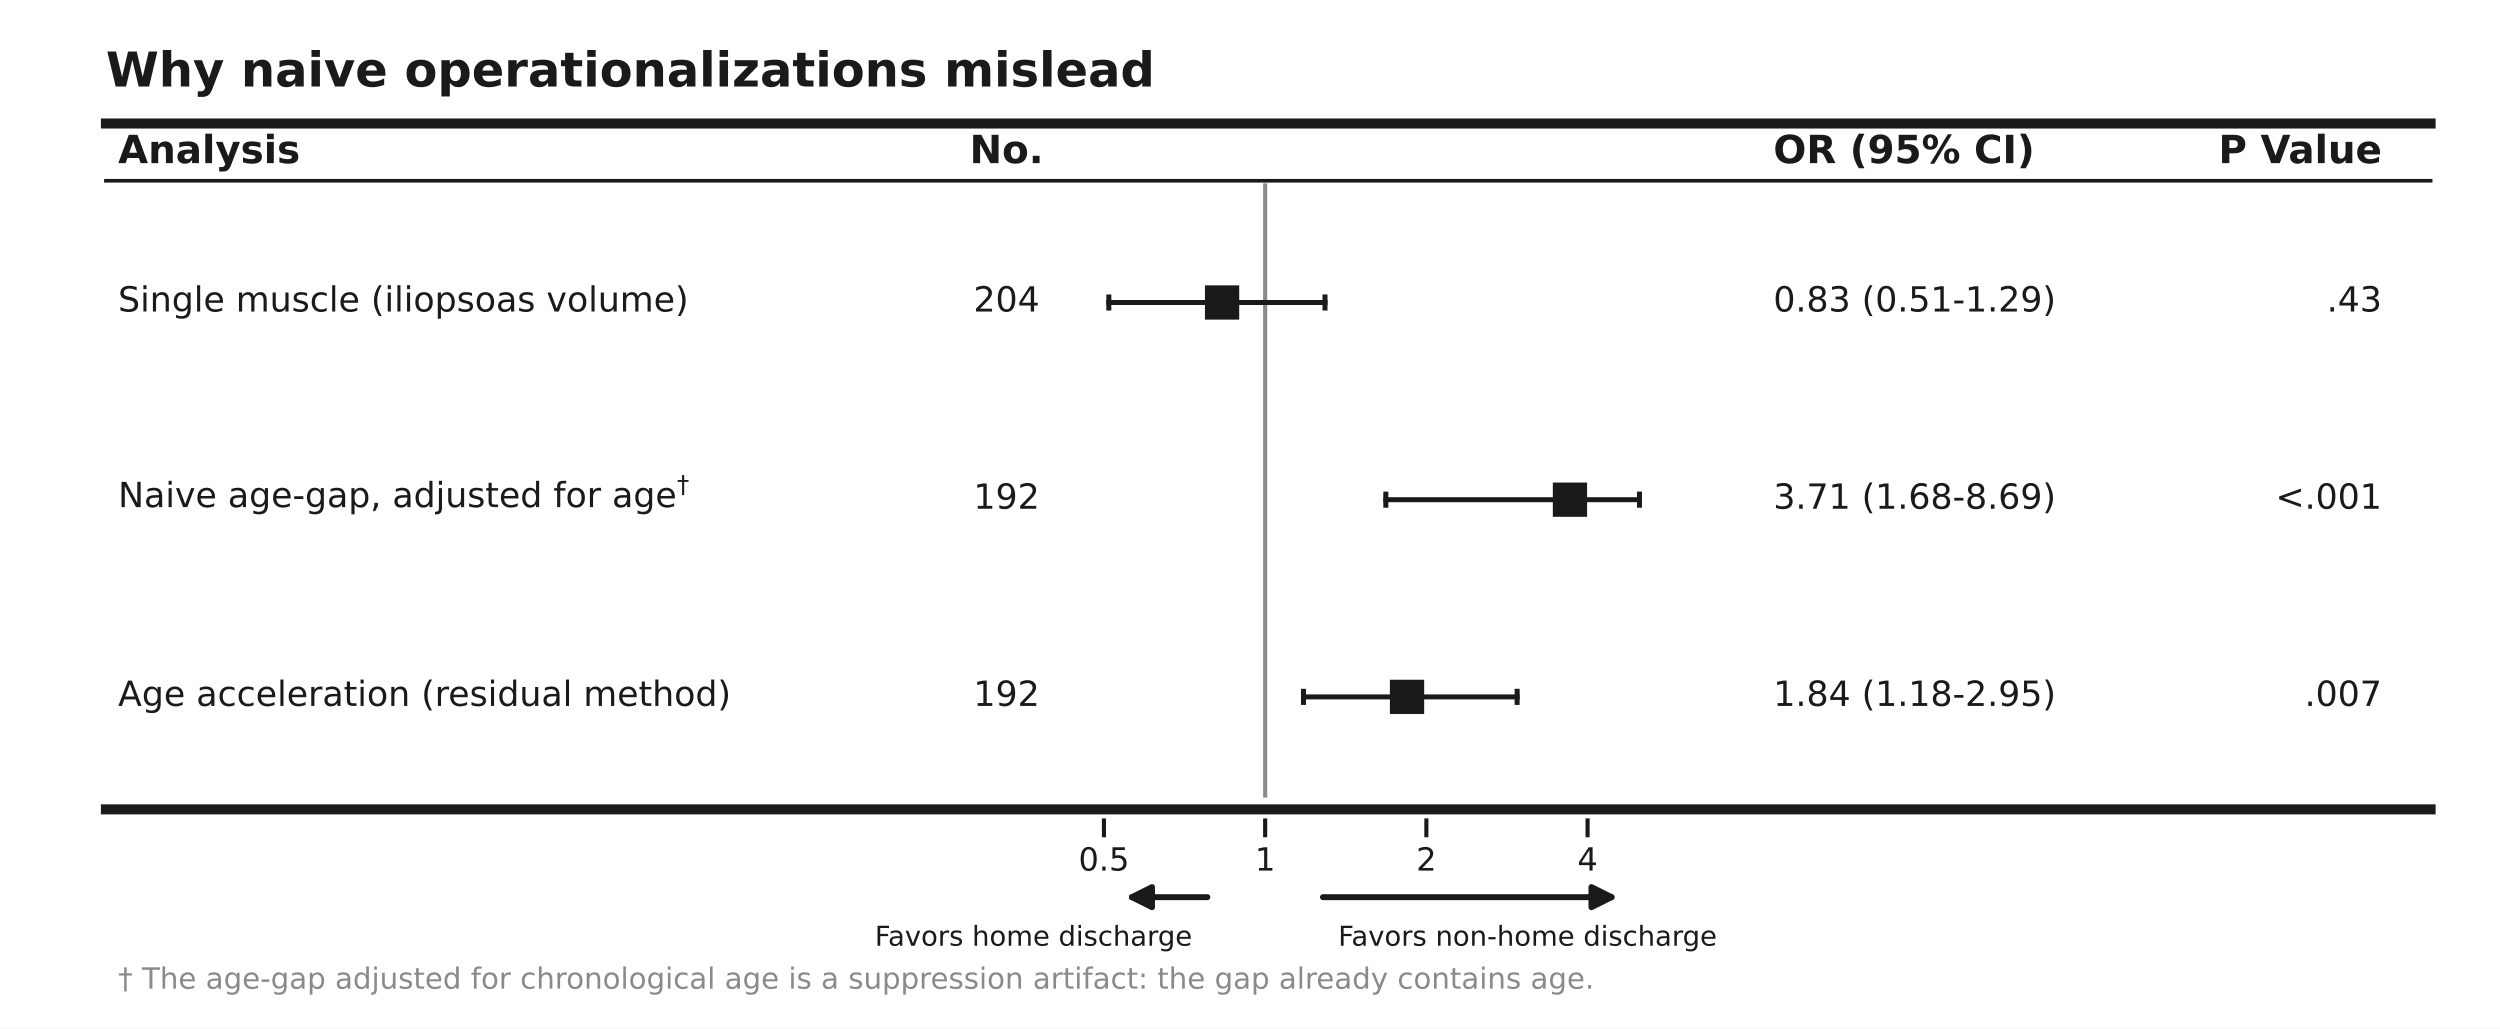
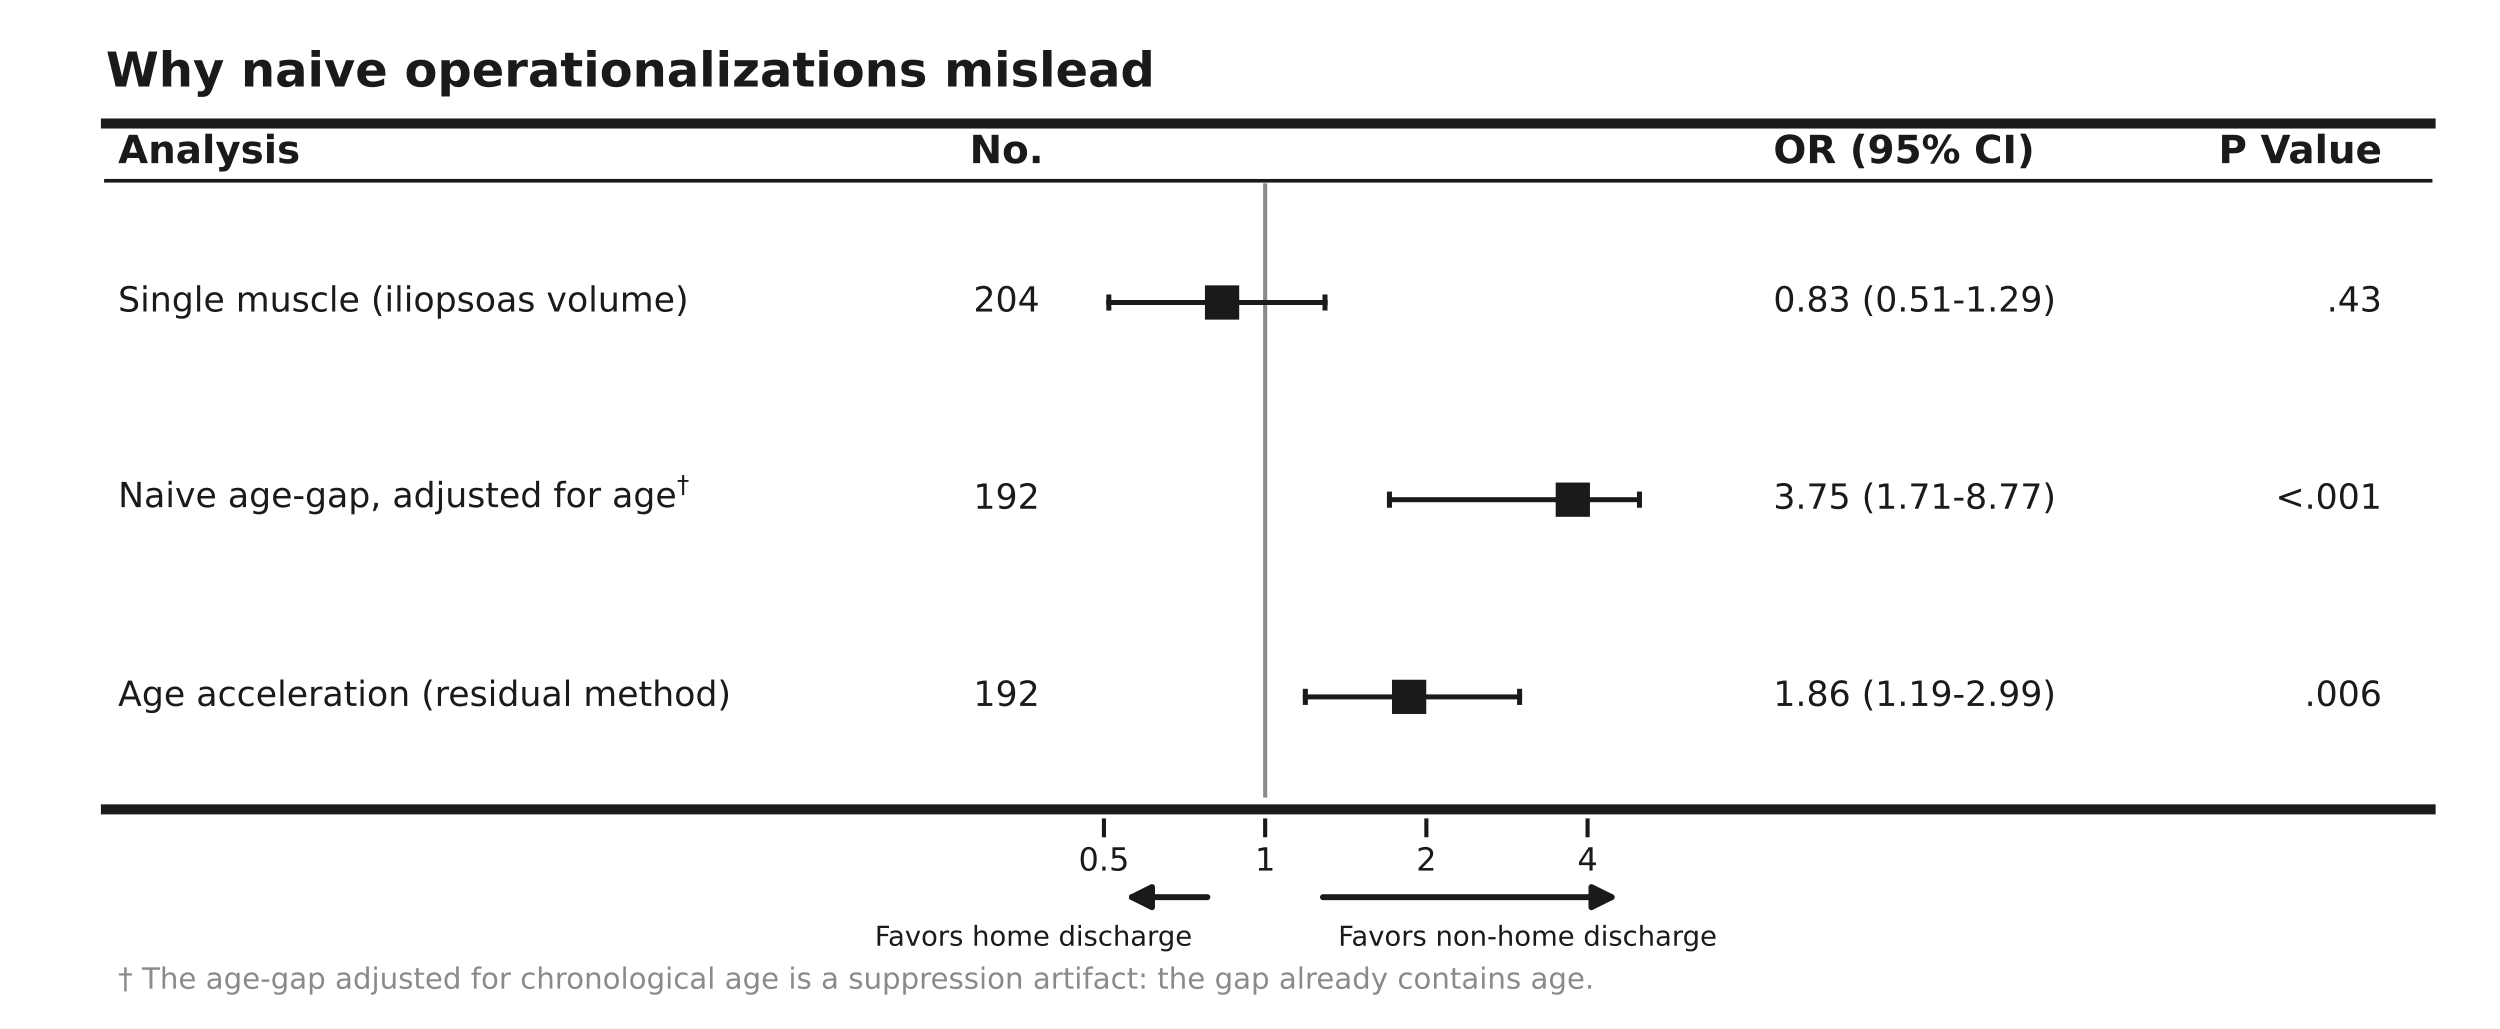
<svg xmlns="http://www.w3.org/2000/svg" xmlns:xlink="http://www.w3.org/1999/xlink" width="547.2pt" height="225.144pt" viewBox="0 0 547.2 225.144" version="1.1">
  <defs>
    <style type="text/css">*{stroke-linejoin: round; stroke-linecap: butt}</style>
  </defs>
  <g id="figure_1">
    <g id="patch_1">
      <path d="M 0 225.144  L 547.2 225.144  L 547.2 0  L 0 0  z " style="fill: #ffffff" />
    </g>
    <g id="axes_1">
      <g id="line2d_1">
-         <path d="M 276.918 174.114  L 276.918 40.583  " clip-path="url(#pe42d600baa)" style="fill: none; stroke: #8a8a8a; stroke-width: 0.9; stroke-linecap: square" />
+         <path d="M 276.918 174.114  L 276.918 40.583  " clip-path="url(#p790a7a2e34)" style="fill: none; stroke: #8a8a8a; stroke-width: 0.9; stroke-linecap: square" />
      </g>
      <g id="patch_2">
-         <path d="M 264.264 196.369  Q 255.282 196.369 247.753 196.369  " clip-path="url(#pe42d600baa)" style="fill: none; stroke: #1a1a1a; stroke-width: 1.3; stroke-linecap: round" />
-         <path d="M 252.153 198.569  L 247.753 196.369  L 252.153 194.169  z " clip-path="url(#pe42d600baa)" style="fill: #1a1a1a; stroke: #1a1a1a; stroke-width: 1.3; stroke-linecap: round" />
+         <path d="M 264.264 196.369  Q 255.282 196.369 247.753 196.369  " clip-path="url(#p790a7a2e34)" style="fill: none; stroke: #1a1a1a; stroke-width: 1.3; stroke-linecap: round" />
+         <path d="M 252.153 198.569  L 247.753 196.369  L 252.153 194.169  z " clip-path="url(#p790a7a2e34)" style="fill: #1a1a1a; stroke: #1a1a1a; stroke-width: 1.3; stroke-linecap: round" />
      </g>
      <g id="patch_3">
-         <path d="M 289.571 196.369  Q 321.879 196.369 352.734 196.369  " clip-path="url(#pe42d600baa)" style="fill: none; stroke: #1a1a1a; stroke-width: 1.3; stroke-linecap: round" />
-         <path d="M 348.334 194.169  L 352.734 196.369  L 348.334 198.569  z " clip-path="url(#pe42d600baa)" style="fill: #1a1a1a; stroke: #1a1a1a; stroke-width: 1.3; stroke-linecap: round" />
+         <path d="M 289.571 196.369  Q 321.879 196.369 352.734 196.369  " clip-path="url(#p790a7a2e34)" style="fill: none; stroke: #1a1a1a; stroke-width: 1.3; stroke-linecap: round" />
+         <path d="M 348.334 194.169  L 352.734 196.369  L 348.334 198.569  z " clip-path="url(#p790a7a2e34)" style="fill: #1a1a1a; stroke: #1a1a1a; stroke-width: 1.3; stroke-linecap: round" />
      </g>
      <g id="line2d_2">
-         <path d="M 23.184 27.027  L 532.008 27.027  " clip-path="url(#pe42d600baa)" style="fill: none; stroke: #1a1a1a; stroke-width: 2.2; stroke-linecap: square" />
+         <path d="M 23.184 27.027  L 532.008 27.027  " clip-path="url(#p790a7a2e34)" style="fill: none; stroke: #1a1a1a; stroke-width: 2.2; stroke-linecap: square" />
      </g>
      <g id="line2d_3">
-         <path d="M 23.184 39.571  L 532.008 39.571  " clip-path="url(#pe42d600baa)" style="fill: none; stroke: #1a1a1a; stroke-width: 0.8; stroke-linecap: square" />
+         <path d="M 23.184 39.571  L 532.008 39.571  " clip-path="url(#p790a7a2e34)" style="fill: none; stroke: #1a1a1a; stroke-width: 0.8; stroke-linecap: square" />
      </g>
      <g id="line2d_4">
-         <path d="M 242.701 66.21  L 290.014 66.21  " clip-path="url(#pe42d600baa)" style="fill: none; stroke: #1a1a1a; stroke-width: 1.1; stroke-linecap: square" />
+         <path d="M 242.701 66.21  L 290.014 66.21  " clip-path="url(#p790a7a2e34)" style="fill: none; stroke: #1a1a1a; stroke-width: 1.1; stroke-linecap: square" />
      </g>
      <g id="line2d_5">
-         <path d="M 242.701 67.424  L 242.701 64.996  " clip-path="url(#pe42d600baa)" style="fill: none; stroke: #1a1a1a; stroke-width: 1.1; stroke-linecap: square" />
+         <path d="M 242.701 67.424  L 242.701 64.996  " clip-path="url(#p790a7a2e34)" style="fill: none; stroke: #1a1a1a; stroke-width: 1.1; stroke-linecap: square" />
      </g>
      <g id="line2d_6">
-         <path d="M 290.014 67.424  L 290.014 64.996  " clip-path="url(#pe42d600baa)" style="fill: none; stroke: #1a1a1a; stroke-width: 1.1; stroke-linecap: square" />
+         <path d="M 290.014 67.424  L 290.014 64.996  " clip-path="url(#p790a7a2e34)" style="fill: none; stroke: #1a1a1a; stroke-width: 1.1; stroke-linecap: square" />
      </g>
      <g id="line2d_7">
-         <path d="M 303.332 109.372  L 358.848 109.372  " clip-path="url(#pe42d600baa)" style="fill: none; stroke: #1a1a1a; stroke-width: 1.1; stroke-linecap: square" />
+         <path d="M 304.125 109.372  L 358.848 109.372  " clip-path="url(#p790a7a2e34)" style="fill: none; stroke: #1a1a1a; stroke-width: 1.1; stroke-linecap: square" />
      </g>
      <g id="line2d_8">
-         <path d="M 303.332 110.586  L 303.332 108.158  " clip-path="url(#pe42d600baa)" style="fill: none; stroke: #1a1a1a; stroke-width: 1.1; stroke-linecap: square" />
+         <path d="M 304.125 110.586  L 304.125 108.158  " clip-path="url(#p790a7a2e34)" style="fill: none; stroke: #1a1a1a; stroke-width: 1.1; stroke-linecap: square" />
      </g>
      <g id="line2d_9">
-         <path d="M 358.848 110.586  L 358.848 108.158  " clip-path="url(#pe42d600baa)" style="fill: none; stroke: #1a1a1a; stroke-width: 1.1; stroke-linecap: square" />
+         <path d="M 358.848 110.586  L 358.848 108.158  " clip-path="url(#p790a7a2e34)" style="fill: none; stroke: #1a1a1a; stroke-width: 1.1; stroke-linecap: square" />
      </g>
      <g id="line2d_10">
-         <path d="M 285.308 152.533  L 332.069 152.533  " clip-path="url(#pe42d600baa)" style="fill: none; stroke: #1a1a1a; stroke-width: 1.1; stroke-linecap: square" />
+         <path d="M 285.714 152.533  L 332.605 152.533  " clip-path="url(#p790a7a2e34)" style="fill: none; stroke: #1a1a1a; stroke-width: 1.1; stroke-linecap: square" />
      </g>
      <g id="line2d_11">
-         <path d="M 285.308 153.747  L 285.308 151.319  " clip-path="url(#pe42d600baa)" style="fill: none; stroke: #1a1a1a; stroke-width: 1.1; stroke-linecap: square" />
+         <path d="M 285.714 153.747  L 285.714 151.319  " clip-path="url(#p790a7a2e34)" style="fill: none; stroke: #1a1a1a; stroke-width: 1.1; stroke-linecap: square" />
      </g>
      <g id="line2d_12">
-         <path d="M 332.069 153.747  L 332.069 151.319  " clip-path="url(#pe42d600baa)" style="fill: none; stroke: #1a1a1a; stroke-width: 1.1; stroke-linecap: square" />
+         <path d="M 332.605 153.747  L 332.605 151.319  " clip-path="url(#p790a7a2e34)" style="fill: none; stroke: #1a1a1a; stroke-width: 1.1; stroke-linecap: square" />
      </g>
      <g id="line2d_13">
-         <path d="M 23.184 177.149  L 532.008 177.149  " clip-path="url(#pe42d600baa)" style="fill: none; stroke: #1a1a1a; stroke-width: 2.2; stroke-linecap: square" />
+         <path d="M 23.184 177.149  L 532.008 177.149  " clip-path="url(#p790a7a2e34)" style="fill: none; stroke: #1a1a1a; stroke-width: 2.2; stroke-linecap: square" />
      </g>
      <g id="line2d_14">
-         <path d="M 241.632 182.814  L 241.632 179.577  " clip-path="url(#pe42d600baa)" style="fill: none; stroke: #1a1a1a; stroke-width: 0.9; stroke-linecap: square" />
+         <path d="M 241.632 182.814  L 241.632 179.577  " clip-path="url(#p790a7a2e34)" style="fill: none; stroke: #1a1a1a; stroke-width: 0.9; stroke-linecap: square" />
      </g>
      <g id="line2d_15">
-         <path d="M 276.918 182.814  L 276.918 179.577  " clip-path="url(#pe42d600baa)" style="fill: none; stroke: #1a1a1a; stroke-width: 0.9; stroke-linecap: square" />
+         <path d="M 276.918 182.814  L 276.918 179.577  " clip-path="url(#p790a7a2e34)" style="fill: none; stroke: #1a1a1a; stroke-width: 0.9; stroke-linecap: square" />
      </g>
      <g id="line2d_16">
-         <path d="M 312.203 182.814  L 312.203 179.577  " clip-path="url(#pe42d600baa)" style="fill: none; stroke: #1a1a1a; stroke-width: 0.9; stroke-linecap: square" />
+         <path d="M 312.203 182.814  L 312.203 179.577  " clip-path="url(#p790a7a2e34)" style="fill: none; stroke: #1a1a1a; stroke-width: 0.9; stroke-linecap: square" />
      </g>
      <g id="line2d_17">
-         <path d="M 347.489 182.814  L 347.489 179.577  " clip-path="url(#pe42d600baa)" style="fill: none; stroke: #1a1a1a; stroke-width: 0.9; stroke-linecap: square" />
+         <path d="M 347.489 182.814  L 347.489 179.577  " clip-path="url(#p790a7a2e34)" style="fill: none; stroke: #1a1a1a; stroke-width: 0.9; stroke-linecap: square" />
      </g>
      <g id="text_1">
        <text style="font-weight: 700; font-size: 10.5px; font-family: 'DejaVu Sans', 'Arial', 'Helvetica', sans-serif; text-anchor: start; fill: #1a1a1a" x="23.184" y="18.935" transform="rotate(-0 23.184 18.93456)">Why naive operationalizations mislead</text>
      </g>
      <g id="text_2">
        <text style="font-weight: 700; font-size: 8.5px; font-family: 'DejaVu Sans', 'Arial', 'Helvetica', sans-serif; text-anchor: start; fill: #1a1a1a" x="25.848" y="35.71" transform="rotate(-0 25.848 35.70994)">Analysis</text>
      </g>
      <g id="text_3">
        <text style="font-weight: 700; font-size: 8.5px; font-family: 'DejaVu Sans', 'Arial', 'Helvetica', sans-serif; text-anchor: middle; fill: #1a1a1a" x="220.32" y="35.71" transform="rotate(-0 220.32 35.70961)">No.</text>
      </g>
      <g id="text_4">
        <text style="font-weight: 700; font-size: 8.5px; font-family: 'DejaVu Sans', 'Arial', 'Helvetica', sans-serif; text-anchor: start; fill: #1a1a1a" x="388.152" y="35.71" transform="rotate(-0 388.152 35.70961)">OR (95% CI)</text>
      </g>
      <g id="text_5">
        <text style="font-weight: 700; font-size: 8.5px; font-family: 'DejaVu Sans', 'Arial', 'Helvetica', sans-serif; text-anchor: end; fill: #1a1a1a" x="521.352" y="35.71" transform="rotate(-0 521.352 35.70994)">P Value</text>
      </g>
      <g id="text_6">
        <text style="font-size: 7.6px; font-family: 'DejaVu Sans', 'Arial', 'Helvetica', sans-serif; text-anchor: start; fill: #1a1a1a" x="25.848" y="68.185" transform="rotate(-0 25.848 68.18452)">Single muscle (iliopsoas volume)</text>
      </g>
      <g id="text_7">
        <text style="font-size: 7.6px; font-family: 'DejaVu Sans', 'Arial', 'Helvetica', sans-serif; text-anchor: middle; fill: #1a1a1a" x="220.32" y="68.184" transform="rotate(-0 220.32 68.18422)">204</text>
      </g>
      <g id="line2d_18">
        <defs>
-           <path id="m0aeb4816bb" d="M -3.25 3.25  L 3.25 3.25  L 3.25 -3.25  L -3.25 -3.25  z " style="stroke: #1a1a1a; stroke-linejoin: miter" />
+           <path id="ma6d0788a99" d="M -3.25 3.25  L 3.25 3.25  L 3.25 -3.25  L -3.25 -3.25  z " style="stroke: #1a1a1a; stroke-linejoin: miter" />
        </defs>
-         <g clip-path="url(#pe42d600baa)">
-           <use xlink:href="#m0aeb4816bb" x="267.488" y="66.21" style="fill: #1a1a1a; stroke: #1a1a1a; stroke-linejoin: miter" />
+         <g clip-path="url(#p790a7a2e34)">
+           <use xlink:href="#ma6d0788a99" x="267.488" y="66.21" style="fill: #1a1a1a; stroke: #1a1a1a; stroke-linejoin: miter" />
        </g>
      </g>
      <g id="text_8">
        <text style="font-size: 7.6px; font-family: 'DejaVu Sans', 'Arial', 'Helvetica', sans-serif; text-anchor: start; fill: #1a1a1a" x="388.152" y="68.184" transform="rotate(-0 388.152 68.18422)">0.83 (0.51-1.29)</text>
      </g>
      <g id="text_9">
        <text style="font-size: 7.6px; font-family: 'DejaVu Sans', 'Arial', 'Helvetica', sans-serif; text-anchor: end; fill: #1a1a1a" x="521.352" y="68.184" transform="rotate(-0 521.352 68.18422)">.43</text>
      </g>
      <g id="text_10">
        <g style="fill: #1a1a1a" transform="translate(25.848 111.9927)">
          <text>
            <tspan x="0" y="-0.989" style="font-size: 7.6px; font-family: 'DejaVu Sans'; fill: #1a1a1a">N</tspan>
            <tspan x="5.68" y="-0.989" style="font-size: 7.6px; font-family: 'DejaVu Sans'; fill: #1a1a1a">a</tspan>
            <tspan x="10.334" y="-0.989" style="font-size: 7.6px; font-family: 'DejaVu Sans'; fill: #1a1a1a">i</tspan>
            <tspan x="12.444" y="-0.989" style="font-size: 7.6px; font-family: 'DejaVu Sans'; fill: #1a1a1a">v</tspan>
            <tspan x="16.938" y="-0.989" style="font-size: 7.6px; font-family: 'DejaVu Sans'; fill: #1a1a1a">e</tspan>
            <tspan x="21.61" y="-0.989" style="font-size: 7.6px; font-family: 'DejaVu Sans'; fill: #1a1a1a"> </tspan>
            <tspan x="24.023" y="-0.989" style="font-size: 7.6px; font-family: 'DejaVu Sans'; fill: #1a1a1a">a</tspan>
            <tspan x="28.677" y="-0.989" style="font-size: 7.6px; font-family: 'DejaVu Sans'; fill: #1a1a1a">g</tspan>
            <tspan x="33.497" y="-0.989" style="font-size: 7.6px; font-family: 'DejaVu Sans'; fill: #1a1a1a">e</tspan>
            <tspan x="38.169" y="-0.989" style="font-size: 7.6px; font-family: 'DejaVu Sans'; fill: #1a1a1a">-</tspan>
            <tspan x="40.909" y="-0.989" style="font-size: 7.6px; font-family: 'DejaVu Sans'; fill: #1a1a1a">g</tspan>
            <tspan x="45.729" y="-0.989" style="font-size: 7.6px; font-family: 'DejaVu Sans'; fill: #1a1a1a">a</tspan>
            <tspan x="50.383" y="-0.989" style="font-size: 7.6px; font-family: 'DejaVu Sans'; fill: #1a1a1a">p</tspan>
            <tspan x="55.203" y="-0.989" style="font-size: 7.6px; font-family: 'DejaVu Sans'; fill: #1a1a1a">,</tspan>
            <tspan x="57.617" y="-0.989" style="font-size: 7.6px; font-family: 'DejaVu Sans'; fill: #1a1a1a"> </tspan>
            <tspan x="60.031" y="-0.989" style="font-size: 7.6px; font-family: 'DejaVu Sans'; fill: #1a1a1a">a</tspan>
            <tspan x="64.684" y="-0.989" style="font-size: 7.6px; font-family: 'DejaVu Sans'; fill: #1a1a1a">d</tspan>
            <tspan x="69.504" y="-0.989" style="font-size: 7.6px; font-family: 'DejaVu Sans'; fill: #1a1a1a">j</tspan>
            <tspan x="71.614" y="-0.989" style="font-size: 7.6px; font-family: 'DejaVu Sans'; fill: #1a1a1a">u</tspan>
            <tspan x="76.427" y="-0.989" style="font-size: 7.6px; font-family: 'DejaVu Sans'; fill: #1a1a1a">s</tspan>
            <tspan x="80.383" y="-0.989" style="font-size: 7.6px; font-family: 'DejaVu Sans'; fill: #1a1a1a">t</tspan>
            <tspan x="83.361" y="-0.989" style="font-size: 7.6px; font-family: 'DejaVu Sans'; fill: #1a1a1a">e</tspan>
            <tspan x="88.033" y="-0.989" style="font-size: 7.6px; font-family: 'DejaVu Sans'; fill: #1a1a1a">d</tspan>
            <tspan x="92.853" y="-0.989" style="font-size: 7.6px; font-family: 'DejaVu Sans'; fill: #1a1a1a"> </tspan>
            <tspan x="95.267" y="-0.989" style="font-size: 7.6px; font-family: 'DejaVu Sans'; fill: #1a1a1a">f</tspan>
            <tspan x="97.94" y="-0.989" style="font-size: 7.6px; font-family: 'DejaVu Sans'; fill: #1a1a1a">o</tspan>
            <tspan x="102.586" y="-0.989" style="font-size: 7.6px; font-family: 'DejaVu Sans'; fill: #1a1a1a">r</tspan>
            <tspan x="105.708" y="-0.989" style="font-size: 7.6px; font-family: 'DejaVu Sans'; fill: #1a1a1a"> </tspan>
            <tspan x="108.122" y="-0.989" style="font-size: 7.6px; font-family: 'DejaVu Sans'; fill: #1a1a1a">a</tspan>
            <tspan x="112.775" y="-0.989" style="font-size: 7.6px; font-family: 'DejaVu Sans'; fill: #1a1a1a">g</tspan>
            <tspan x="117.596" y="-0.989" style="font-size: 7.6px; font-family: 'DejaVu Sans'; fill: #1a1a1a">e</tspan>
            <tspan x="122.34" y="-4.128" style="font-size: 5.32px; font-family: 'DejaVu Sans'; fill: #1a1a1a">†</tspan>
          </text>
        </g>
      </g>
      <g id="text_11">
        <text style="font-size: 7.6px; font-family: 'DejaVu Sans', 'Arial', 'Helvetica', sans-serif; text-anchor: middle; fill: #1a1a1a" x="220.32" y="111.346" transform="rotate(-0 220.32 111.3458)">192</text>
      </g>
      <g id="line2d_19">
-         <g clip-path="url(#pe42d600baa)">
-           <use xlink:href="#m0aeb4816bb" x="343.631" y="109.372" style="fill: #1a1a1a; stroke: #1a1a1a; stroke-linejoin: miter" />
+         <g clip-path="url(#p790a7a2e34)">
+           <use xlink:href="#ma6d0788a99" x="344.259" y="109.372" style="fill: #1a1a1a; stroke: #1a1a1a; stroke-linejoin: miter" />
        </g>
      </g>
      <g id="text_12">
-         <text style="font-size: 7.6px; font-family: 'DejaVu Sans', 'Arial', 'Helvetica', sans-serif; text-anchor: start; fill: #1a1a1a" x="388.152" y="111.346" transform="rotate(-0 388.152 111.3458)">3.71 (1.68-8.69)</text>
+         <text style="font-size: 7.6px; font-family: 'DejaVu Sans', 'Arial', 'Helvetica', sans-serif; text-anchor: start; fill: #1a1a1a" x="388.152" y="111.346" transform="rotate(-0 388.152 111.3458)">3.75 (1.71-8.77)</text>
      </g>
      <g id="text_13">
        <text style="font-size: 7.6px; font-family: 'DejaVu Sans', 'Arial', 'Helvetica', sans-serif; text-anchor: end; fill: #1a1a1a" x="521.352" y="111.346" transform="rotate(-0 521.352 111.3458)">&lt;.001</text>
      </g>
      <g id="text_14">
        <text style="font-size: 7.6px; font-family: 'DejaVu Sans', 'Arial', 'Helvetica', sans-serif; text-anchor: start; fill: #1a1a1a" x="25.848" y="154.508" transform="rotate(-0 25.848 154.5077)">Age acceleration (residual method)</text>
      </g>
      <g id="text_15">
        <text style="font-size: 7.6px; font-family: 'DejaVu Sans', 'Arial', 'Helvetica', sans-serif; text-anchor: middle; fill: #1a1a1a" x="220.32" y="154.507" transform="rotate(-0 220.32 154.5074)">192</text>
      </g>
      <g id="line2d_20">
-         <g clip-path="url(#pe42d600baa)">
-           <use xlink:href="#m0aeb4816bb" x="307.969" y="152.533" style="fill: #1a1a1a; stroke: #1a1a1a; stroke-linejoin: miter" />
+         <g clip-path="url(#p790a7a2e34)">
+           <use xlink:href="#ma6d0788a99" x="308.427" y="152.533" style="fill: #1a1a1a; stroke: #1a1a1a; stroke-linejoin: miter" />
        </g>
      </g>
      <g id="text_16">
-         <text style="font-size: 7.6px; font-family: 'DejaVu Sans', 'Arial', 'Helvetica', sans-serif; text-anchor: start; fill: #1a1a1a" x="388.152" y="154.507" transform="rotate(-0 388.152 154.5074)">1.84 (1.18-2.95)</text>
+         <text style="font-size: 7.6px; font-family: 'DejaVu Sans', 'Arial', 'Helvetica', sans-serif; text-anchor: start; fill: #1a1a1a" x="388.152" y="154.507" transform="rotate(-0 388.152 154.5074)">1.86 (1.19-2.99)</text>
      </g>
      <g id="text_17">
-         <text style="font-size: 7.6px; font-family: 'DejaVu Sans', 'Arial', 'Helvetica', sans-serif; text-anchor: end; fill: #1a1a1a" x="521.352" y="154.507" transform="rotate(-0 521.352 154.5074)">.007</text>
+         <text style="font-size: 7.6px; font-family: 'DejaVu Sans', 'Arial', 'Helvetica', sans-serif; text-anchor: end; fill: #1a1a1a" x="521.352" y="154.507" transform="rotate(-0 521.352 154.5074)">.006</text>
      </g>
      <g id="text_18">
        <text style="font-size: 7px; font-family: 'DejaVu Sans', 'Arial', 'Helvetica', sans-serif; text-anchor: middle; fill: #1a1a1a" x="241.632" y="190.56" transform="rotate(-0 241.632 190.56)">0.5</text>
      </g>
      <g id="text_19">
        <text style="font-size: 7px; font-family: 'DejaVu Sans', 'Arial', 'Helvetica', sans-serif; text-anchor: middle; fill: #1a1a1a" x="276.918" y="190.56" transform="rotate(-0 276.9175 190.56)">1</text>
      </g>
      <g id="text_20">
        <text style="font-size: 7px; font-family: 'DejaVu Sans', 'Arial', 'Helvetica', sans-serif; text-anchor: middle; fill: #1a1a1a" x="312.203" y="190.56" transform="rotate(-0 312.2031 190.56)">2</text>
      </g>
      <g id="text_21">
        <text style="font-size: 7px; font-family: 'DejaVu Sans', 'Arial', 'Helvetica', sans-serif; text-anchor: middle; fill: #1a1a1a" x="347.489" y="190.56" transform="rotate(-0 347.4886 190.56)">4</text>
      </g>
      <g id="text_22">
        <text style="font-size: 6px; font-family: 'DejaVu Sans', 'Arial', 'Helvetica', sans-serif; text-anchor: end; fill: #1a1a1a" x="260.934" y="206.998" transform="rotate(-0 260.9335 206.9979)">Favors home discharge</text>
      </g>
      <g id="text_23">
        <text style="font-size: 6px; font-family: 'DejaVu Sans', 'Arial', 'Helvetica', sans-serif; text-anchor: start; fill: #1a1a1a" x="292.902" y="206.998" transform="rotate(-0 292.9015 206.9979)">Favors non-home discharge</text>
      </g>
      <g id="text_24">
        <text style="font-size: 6.4px; font-family: 'DejaVu Sans', 'Arial', 'Helvetica', sans-serif; text-anchor: start; fill: #8a8a8a" x="25.848" y="216.406" transform="rotate(-0 25.848 216.4062)">† The age-gap adjusted for chronological age is a suppression artifact: the gap already contains age.</text>
      </g>
    </g>
  </g>
  <defs>
-     <clipPath id="pe42d600baa">
+     <clipPath id="p790a7a2e34">
      <rect x="7.2" y="7.2" width="532.8" height="202.32" />
    </clipPath>
  </defs>
</svg>
